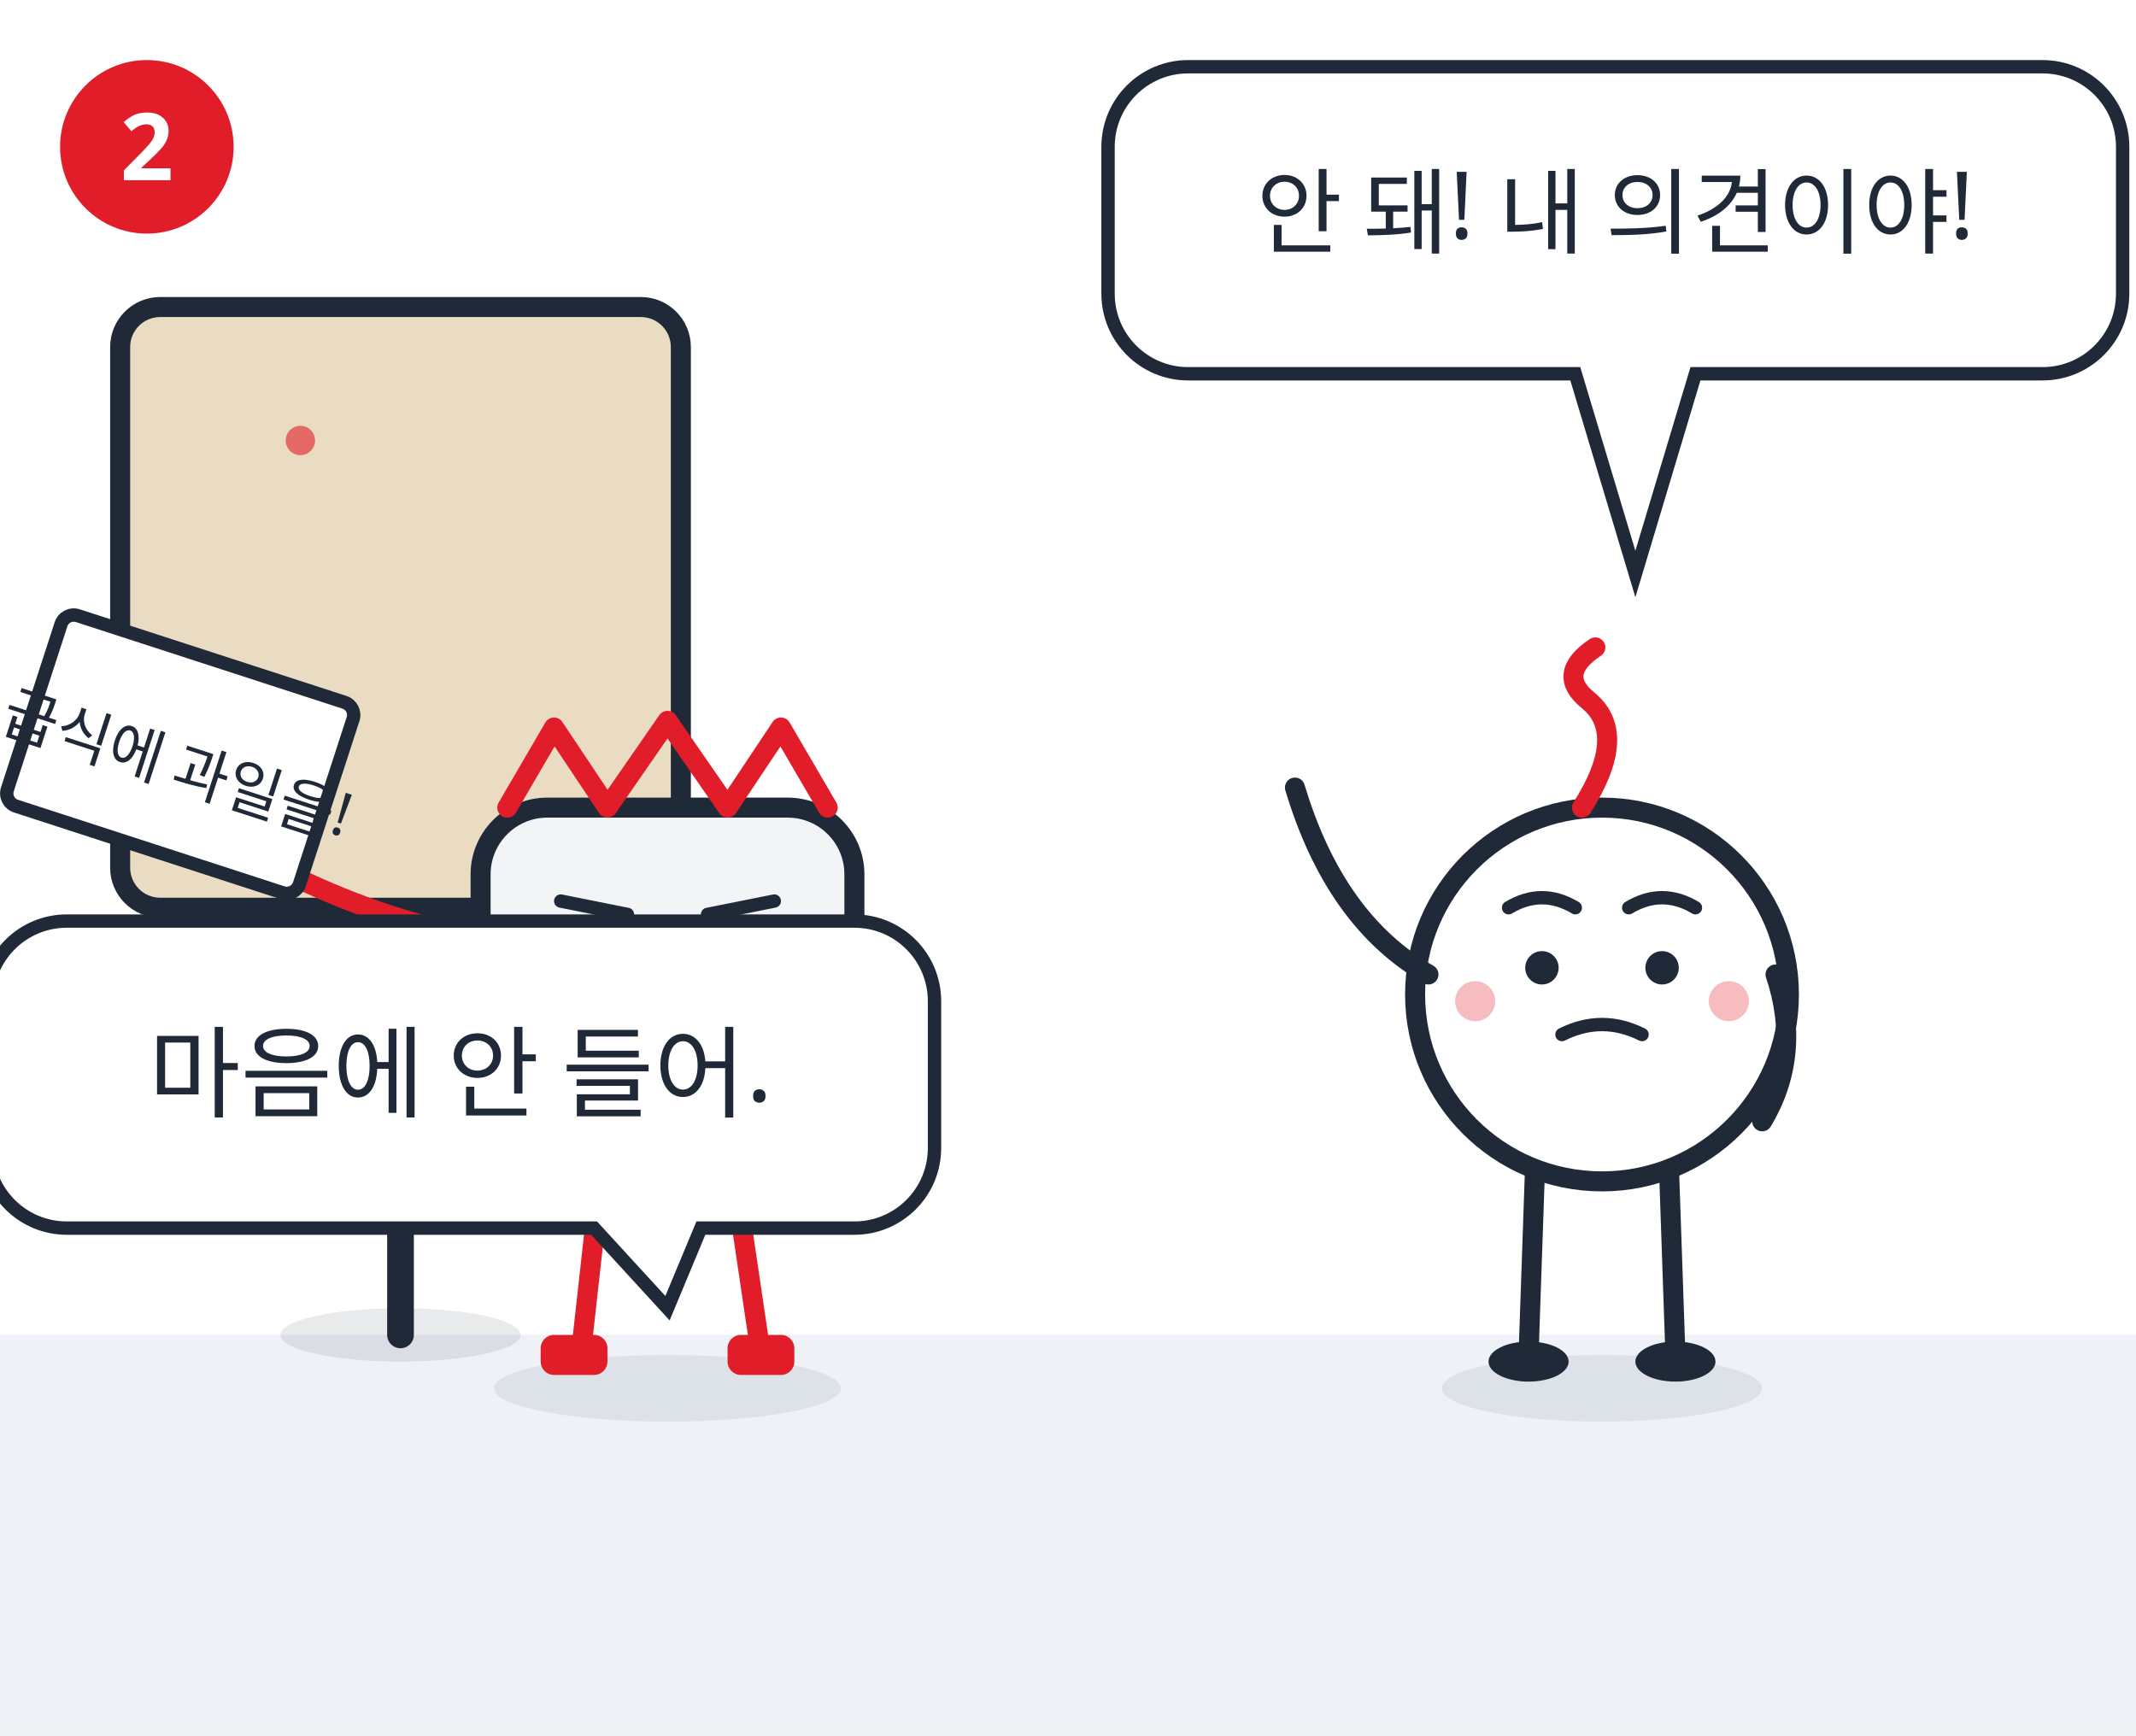
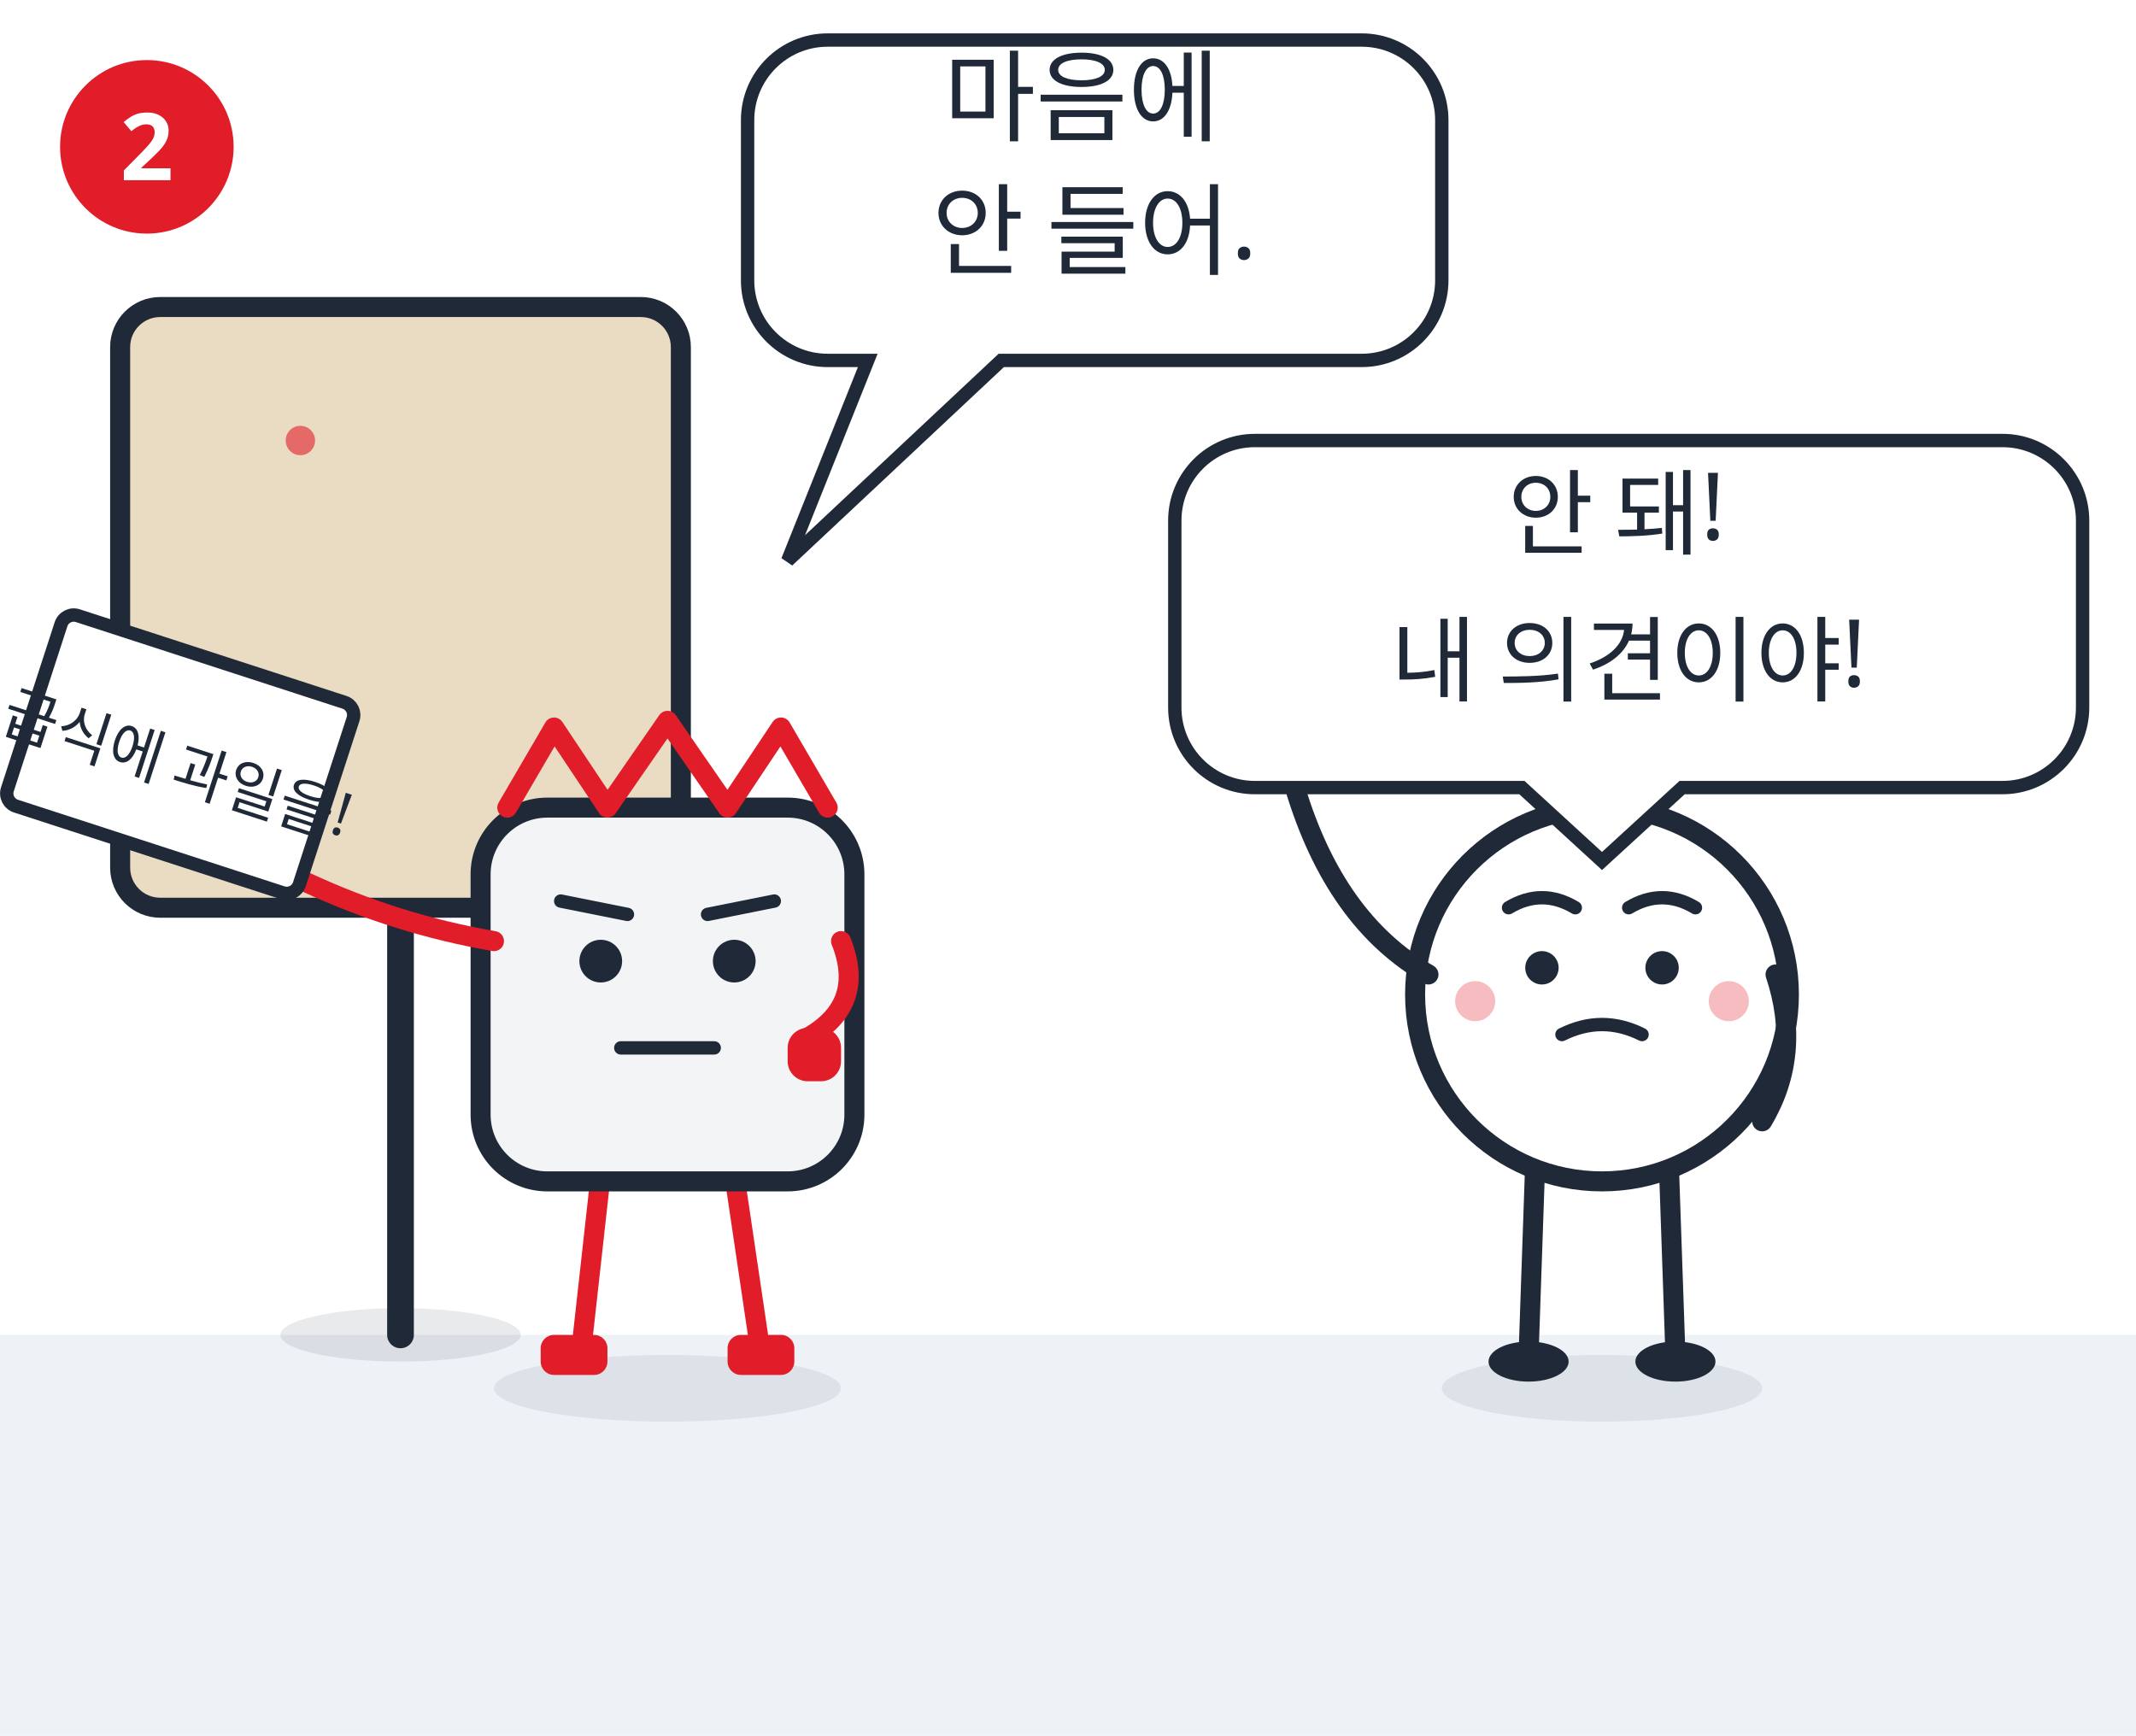
<svg xmlns="http://www.w3.org/2000/svg" viewBox="0 0 320 260" role="img" aria-label="네모가 마음에 안 든다며 동그라미의 쪽지를 떼어버리고 동그라미가 항의하는 장면">
  <rect width="320" height="260" fill="#ffffff" />
  <rect y="200" width="320" height="60" fill="#eef2f7" />
  <circle cx="22" cy="22" r="13" fill="#e11d2a" />
  <text x="22" y="27" text-anchor="middle" font-family="'Pretendard', sans-serif" font-size="14" font-weight="bold" fill="#ffffff">2</text>
  <line x1="60" y1="130" x2="60" y2="200" stroke="#1f2937" stroke-width="4" stroke-linecap="round" />
  <ellipse cx="60" cy="200" rx="18" ry="4" fill="#1f2937" opacity="0.1" />
  <rect x="18" y="46" width="84" height="90" rx="6" fill="#e9dcc3" stroke="#1f2937" stroke-width="3" />
  <circle cx="45" cy="66" r="2.2" fill="#e11d2a" opacity="0.6" />
  <g transform="translate(100,206)">
    <ellipse cx="0" cy="2" rx="26" ry="5" fill="#1f2937" opacity="0.08" />
    <line x1="-10" y1="-30" x2="-13" y2="-3" stroke="#e11d2a" stroke-width="3" stroke-linecap="round" />
    <line x1="10" y1="-30" x2="14" y2="-3" stroke="#e11d2a" stroke-width="3" stroke-linecap="round" />
    <rect x="-19" y="-6" width="10" height="6" rx="2" fill="#e11d2a" />
    <rect x="9" y="-6" width="10" height="6" rx="2" fill="#e11d2a" />
    <rect x="-28" y="-85" width="56" height="56" rx="10" fill="#f3f4f6" stroke="#1f2937" stroke-width="3" />
    <polyline points="-24,-85 -17,-97 -9,-85 0,-98 9,-85 17,-97 24,-85" fill="none" stroke="#e11d2a" stroke-width="3" stroke-linejoin="round" stroke-linecap="round" />
    <path d="M 26,-65 Q 30,-55 20,-50" stroke="#e11d2a" stroke-width="3" stroke-linecap="round" fill="none" />
    <rect x="18" y="-52" width="8" height="8" rx="3" fill="#e11d2a" />
    <path d="M -26,-65 Q -55,-70 -80,-90" stroke="#e11d2a" stroke-width="3" stroke-linecap="round" fill="none" />
    <rect x="-88" y="-96" width="8" height="8" rx="3" fill="#e11d2a" />
    <circle cx="-10" cy="-62" r="3.2" fill="#1f2937" />
    <circle cx="10" cy="-62" r="3.2" fill="#1f2937" />
    <line x1="-16" y1="-71" x2="-6" y2="-69" stroke="#1f2937" stroke-width="2" stroke-linecap="round" />
    <line x1="6" y1="-69" x2="16" y2="-71" stroke="#1f2937" stroke-width="2" stroke-linecap="round" />
    <line x1="-7" y1="-49" x2="7" y2="-49" stroke="#1f2937" stroke-width="2" stroke-linecap="round" />
  </g>
  <rect x="4" y="98" width="46" height="30" rx="2" fill="#ffffff" stroke="#1f2937" stroke-width="2" transform="rotate(18 27 113)" />
  <text x="27" y="118" text-anchor="middle" font-family="'Pretendard', sans-serif" font-size="9" fill="#1f2937" transform="rotate(18 27 113)">급식에 과일을!</text>
  <g transform="translate(240,206)">
    <ellipse cx="0" cy="2" rx="24" ry="5" fill="#1f2937" opacity="0.08" />
    <line x1="-10" y1="-32" x2="-11" y2="-3" stroke="#1f2937" stroke-width="3" stroke-linecap="round" />
    <line x1="10" y1="-32" x2="11" y2="-3" stroke="#1f2937" stroke-width="3" stroke-linecap="round" />
    <ellipse cx="-11" cy="-2" rx="6" ry="3" fill="#1f2937" />
    <ellipse cx="11" cy="-2" rx="6" ry="3" fill="#1f2937" />
    <circle cx="0" cy="-57" r="28" fill="#ffffff" stroke="#1f2937" stroke-width="3" />
    <path d="M -3,-85 Q 4,-96 -2,-101 Q -7,-105 -1,-109" stroke="#e11d2a" stroke-width="3" stroke-linecap="round" fill="none" />
    <path d="M -26,-60 Q -40,-68 -46,-88" stroke="#1f2937" stroke-width="3" stroke-linecap="round" fill="none" />
    <path d="M 26,-60 Q 30,-48 24,-38" stroke="#1f2937" stroke-width="3" stroke-linecap="round" fill="none" />
    <circle cx="-19" cy="-56" r="3" fill="#e11d2a" opacity="0.3" />
    <circle cx="19" cy="-56" r="3" fill="#e11d2a" opacity="0.3" />
    <circle cx="-9" cy="-61" r="2.5" fill="#1f2937" />
    <circle cx="9" cy="-61" r="2.5" fill="#1f2937" />
    <path d="M -14,-70 Q -9,-73 -4,-70" stroke="#1f2937" stroke-width="2" stroke-linecap="round" fill="none" />
    <path d="M 4,-70 Q 9,-73 14,-70" stroke="#1f2937" stroke-width="2" stroke-linecap="round" fill="none" />
    <path d="M -6,-51 Q 0,-54 6,-51" stroke="#1f2937" stroke-width="2" stroke-linecap="round" fill="none" />
  </g>
-   <path d="M 10,138 H 128 A12,12 0 0 1 140,150 V 172 A12,12 0 0 1 128,184 H 105 L 100,196 L 89,184 H 10 A12,12 0 0 1 -2,172 V 150 A12,12 0 0 1 10,138 Z" fill="#ffffff" stroke="#1f2937" stroke-width="2" />
-   <text x="69" y="161" text-anchor="middle" dominant-baseline="middle" font-family="'Pretendard', sans-serif" font-size="15" fill="#1f2937">마음에 안 들어.</text>
-   <path d="M 178,10 H 306 A12,12 0 0 1 318,22 V 44 A12,12 0 0 1 306,56 H 254 L 245,86 L 236,56 H 178 A12,12 0 0 1 166,44 V 22 A12,12 0 0 1 178,10 Z" fill="#ffffff" stroke="#1f2937" stroke-width="2" />
-   <text x="242" y="32" text-anchor="middle" dominant-baseline="middle" font-family="'Pretendard', sans-serif" font-size="14" fill="#1f2937">안 돼! 내 의견이야!</text>
+   <path d="M 124,6 H 204 A12,12 0 0 1 216,18 V 42 A12,12 0 0 1 204,54 H 150 L 118,84 L 130,54 H 124 A12,12 0 0 1 112,42 V 18 A12,12 0 0 1 124,6 Z" fill="#ffffff" stroke="#1f2937" stroke-width="2" />
+   <text x="164" text-anchor="middle" font-family="'Pretendard', sans-serif" font-size="15" fill="#1f2937">
+     <tspan x="164" y="20">마음에</tspan>
+     <tspan x="164" y="40">안 들어.</tspan>
+   </text>
+   <path d="M 188,66 H 300 A12,12 0 0 1 312,78 V 106 A12,12 0 0 1 300,118 H 252 L 240,129 L 228,118 H 188 A12,12 0 0 1 176,106 V 78 A12,12 0 0 1 188,66 Z" fill="#ffffff" stroke="#1f2937" stroke-width="2" />
+   <text x="244" text-anchor="middle" font-family="'Pretendard', sans-serif" font-size="14" fill="#1f2937">
+     <tspan x="244" y="82">안 돼!</tspan>
+     <tspan x="244" y="104">내 의견이야!</tspan>
+   </text>
</svg>
